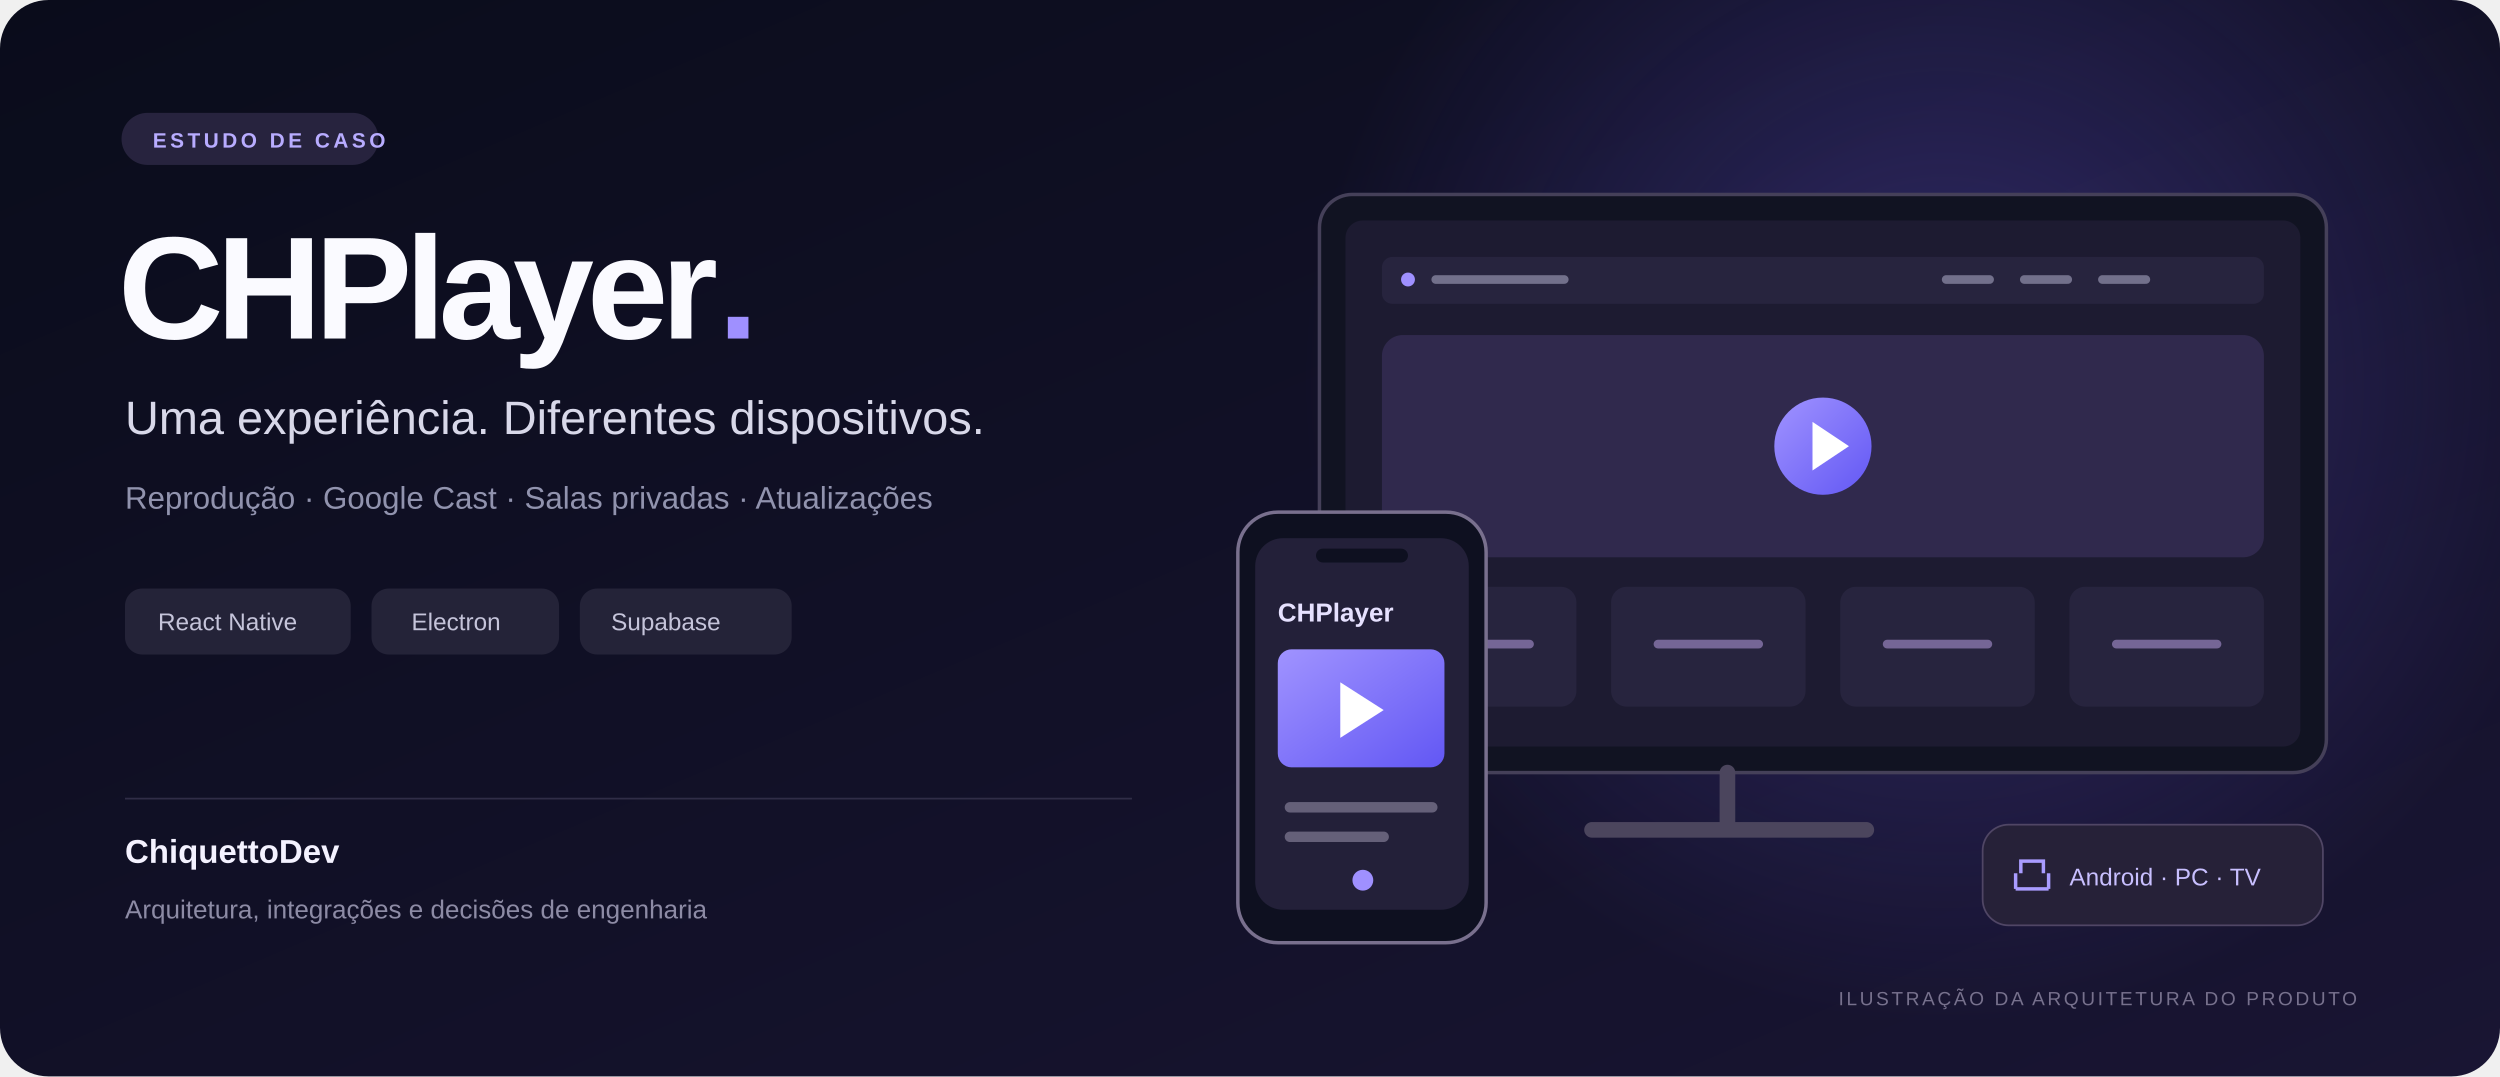
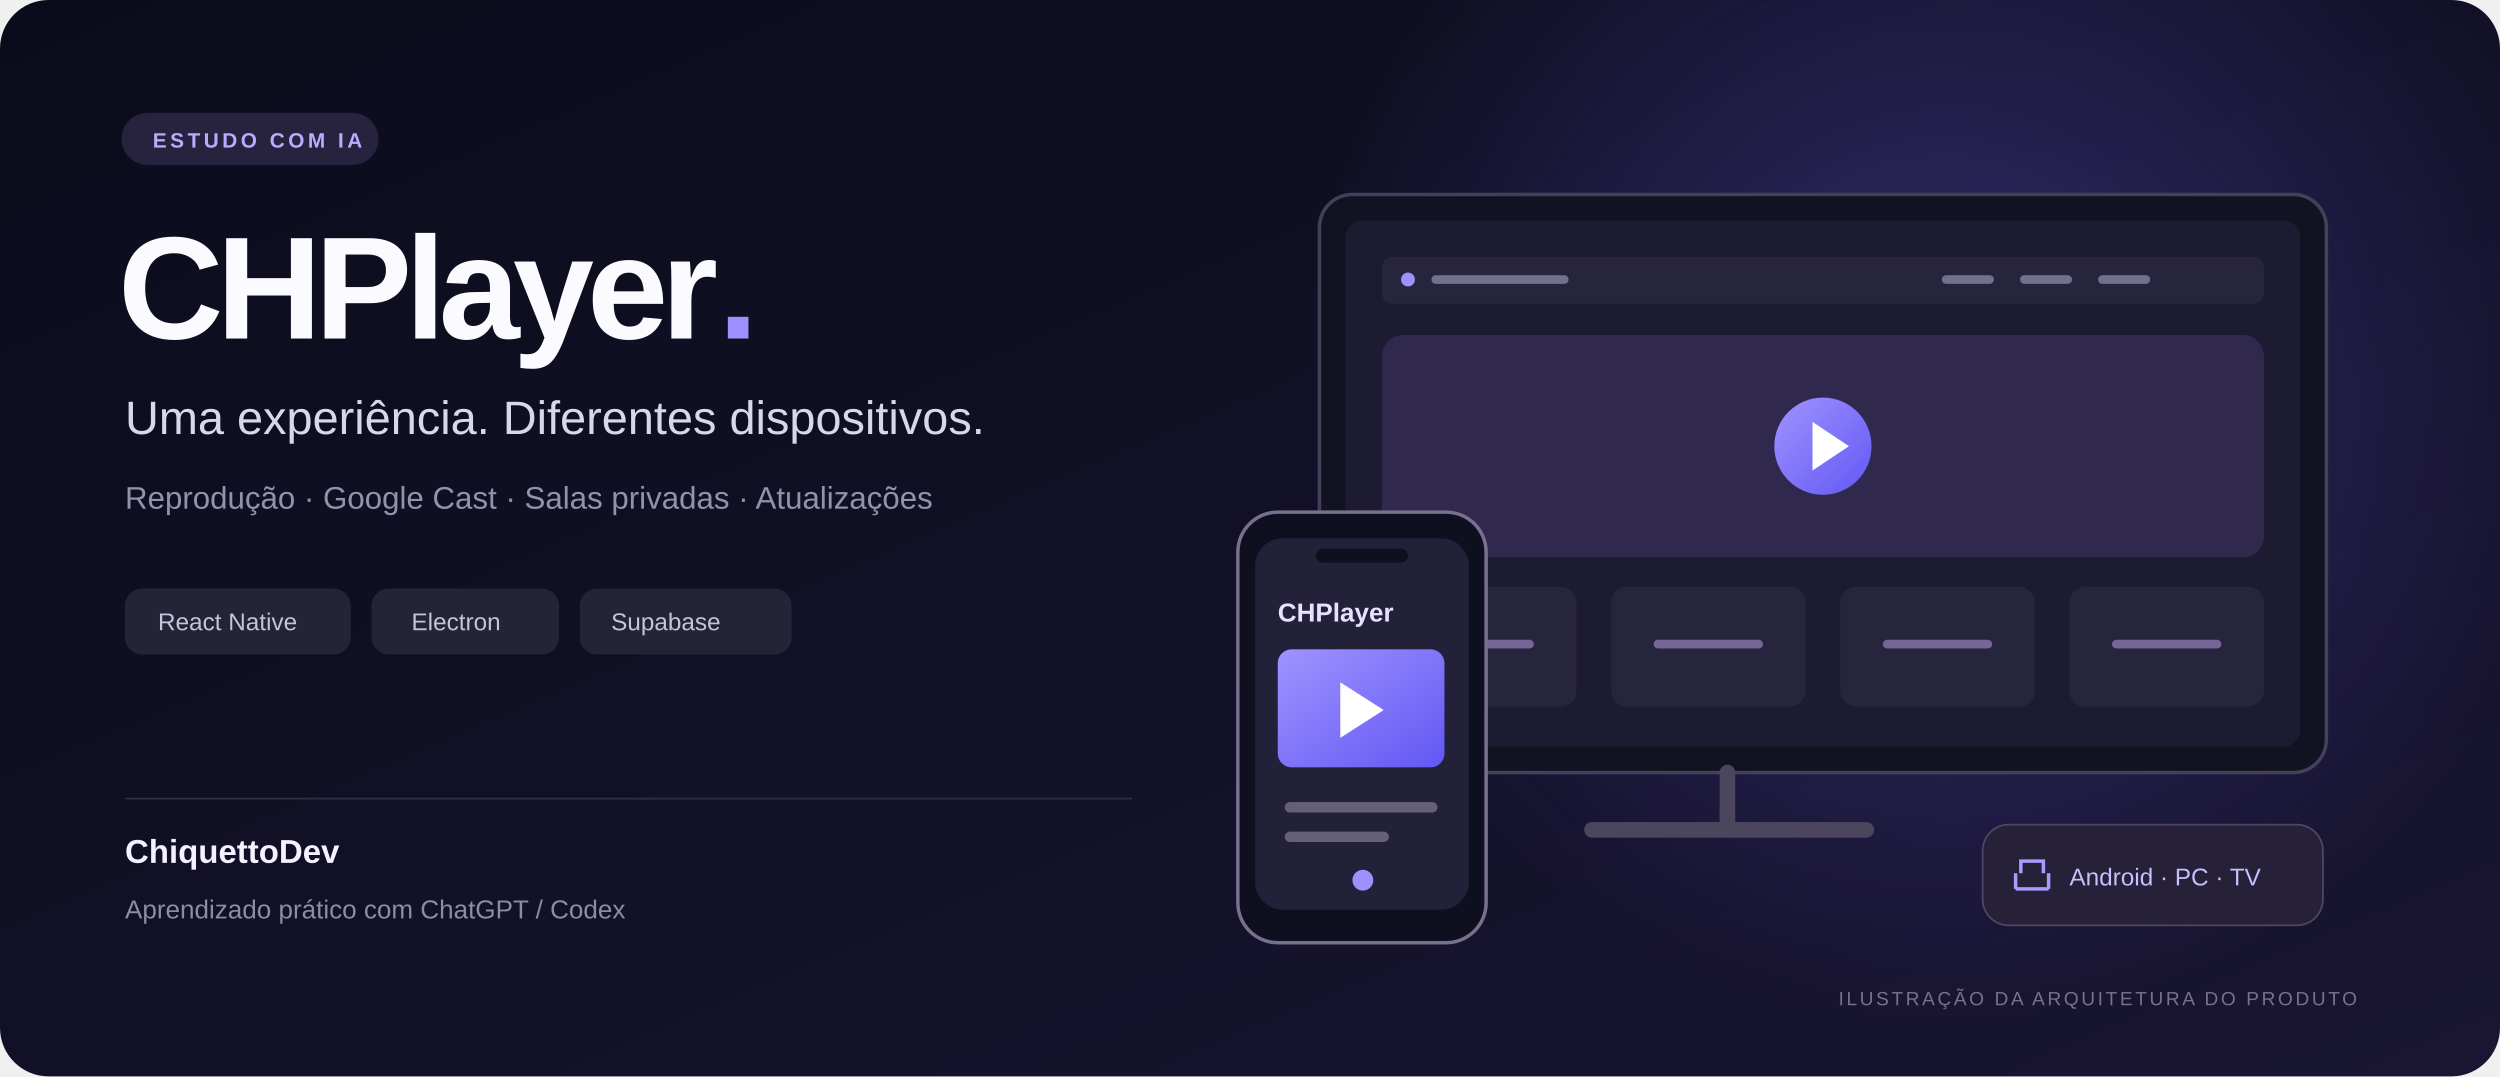
<svg xmlns="http://www.w3.org/2000/svg" width="1440" height="620" viewBox="0 0 1440 620" role="img" aria-labelledby="title desc">
  <defs>
    <linearGradient id="bg" x2="1" y2="1">
      <stop stop-color="#0A0C1B" />
      <stop offset="1" stop-color="#191533" />
    </linearGradient>
    <linearGradient id="accent" x2="1" y2="1">
      <stop stop-color="#A093FF" />
      <stop offset="1" stop-color="#6257F4" />
    </linearGradient>
    <radialGradient id="glow">
      <stop stop-color="#7865FC" stop-opacity=".3" />
      <stop offset="1" stop-color="#7865FC" stop-opacity="0" />
    </radialGradient>
  </defs>
  <rect width="1440" height="620" rx="28" fill="url(#bg)" />
  <circle cx="1120" cy="220" r="370" fill="url(#glow)" />
  <g font-family="Arial,Helvetica,sans-serif">
    <rect x="70" y="65" width="148" height="30" rx="15" fill="#27233E" />
-     <text x="88" y="85" font-size="12" font-weight="700" letter-spacing="2" fill="#B8ACFF">ESTUDO DE CASO</text>
+     <text x="88" y="85" font-size="12" font-weight="700" letter-spacing="2" fill="#B8ACFF">ESTUDO COM IA</text>
    <text x="68" y="195" fill="#FAFAFF" font-size="84" font-weight="700" letter-spacing="-4">CHPlayer<tspan fill="#9F90FF">.</tspan>
    </text>
    <text x="72" y="250" fill="#D8D8E9" font-size="27">Uma experiência. Diferentes dispositivos.</text>
    <text x="72" y="293" fill="#9193AE" font-size="18">Reprodução · Google Cast · Salas privadas · Atualizações</text>
    <g font-size="14" fill="#C5C4DA">
      <rect x="72" y="339" width="130" height="38" rx="10" fill="#242338" />
      <text x="91" y="363">React Native</text>
      <rect x="214" y="339" width="108" height="38" rx="10" fill="#242338" />
      <text x="237" y="363">Electron</text>
      <rect x="334" y="339" width="122" height="38" rx="10" fill="#242338" />
      <text x="352" y="363">Supabase</text>
    </g>
    <path d="M72 460h580" stroke="#302D47" />
    <text x="72" y="497" fill="#F4F2FF" font-size="19" font-weight="700">ChiquettoDev</text>
-     <text x="72" y="529" fill="#8D8BA5" font-size="15">Arquitetura, integrações e decisões de engenharia</text>
+     <text x="72" y="529" fill="#8D8BA5" font-size="15">Aprendizado prático com ChatGPT / Codex</text>
    <rect x="760" y="112" width="580" height="333" rx="19" fill="#111322" stroke="#454059" stroke-width="2" />
    <rect x="775" y="127" width="550" height="303" rx="10" fill="#1D1B31" />
    <rect x="796" y="148" width="508" height="27" rx="6" fill="#27243E" />
    <circle cx="811" cy="161" r="4" fill="#9F90FF" />
    <path d="M827 161h74m220 0h25m20 0h25m20 0h25" stroke="#72708B" stroke-width="5" stroke-linecap="round" />
    <rect x="796" y="193" width="508" height="128" rx="12" fill="#30294D" />
    <circle cx="1050" cy="257" r="28" fill="url(#accent)" />
    <path d="m1044 243 21 14-21 14Z" fill="#FFF" />
    <g fill="#27243E">
      <rect x="796" y="338" width="112" height="69" rx="9" />
      <rect x="928" y="338" width="112" height="69" rx="9" />
      <rect x="1060" y="338" width="112" height="69" rx="9" />
      <rect x="1192" y="338" width="112" height="69" rx="9" />
    </g>
    <path d="M823 371h58m74 0h58m74 0h58m74 0h58" stroke="#756696" stroke-width="5" stroke-linecap="round" />
    <path d="M995 445v33m-78 0h158" stroke="#4B455D" stroke-width="9" stroke-linecap="round" />
    <rect x="713" y="295" width="143" height="248" rx="23" fill="#0E1020" stroke="#79708E" stroke-width="2" />
    <rect x="723" y="310" width="123" height="214" rx="16" fill="#232039" />
    <rect x="758" y="316" width="53" height="8" rx="4" fill="#0E1020" />
    <text x="736" y="358" fill="#E6E1FF" font-size="15" font-weight="700">CHPlayer</text>
    <rect x="736" y="374" width="96" height="68" rx="8" fill="url(#accent)" />
    <path d="m772 393 25 16-25 16Z" fill="#FFF" />
    <path d="M743 465h82m-82 17h54" stroke="#656079" stroke-width="6" stroke-linecap="round" />
    <circle cx="785" cy="507" r="6" fill="#9F90FF" />
    <rect x="1142" y="475" width="196" height="58" rx="15" fill="#262138" stroke="#504665" />
    <path d="M1164 503v-7h13v7m-16 0v9m19-9v9m-19 0h19" stroke="#A99CFF" stroke-width="2" fill="none" />
    <text x="1192" y="510" fill="#C8BFFF" font-size="14">Android · PC · TV</text>
    <text x="1059" y="579" fill="#77718D" font-size="11" letter-spacing="1.5">ILUSTRAÇÃO DA ARQUITETURA DO PRODUTO</text>
  </g>
</svg>
